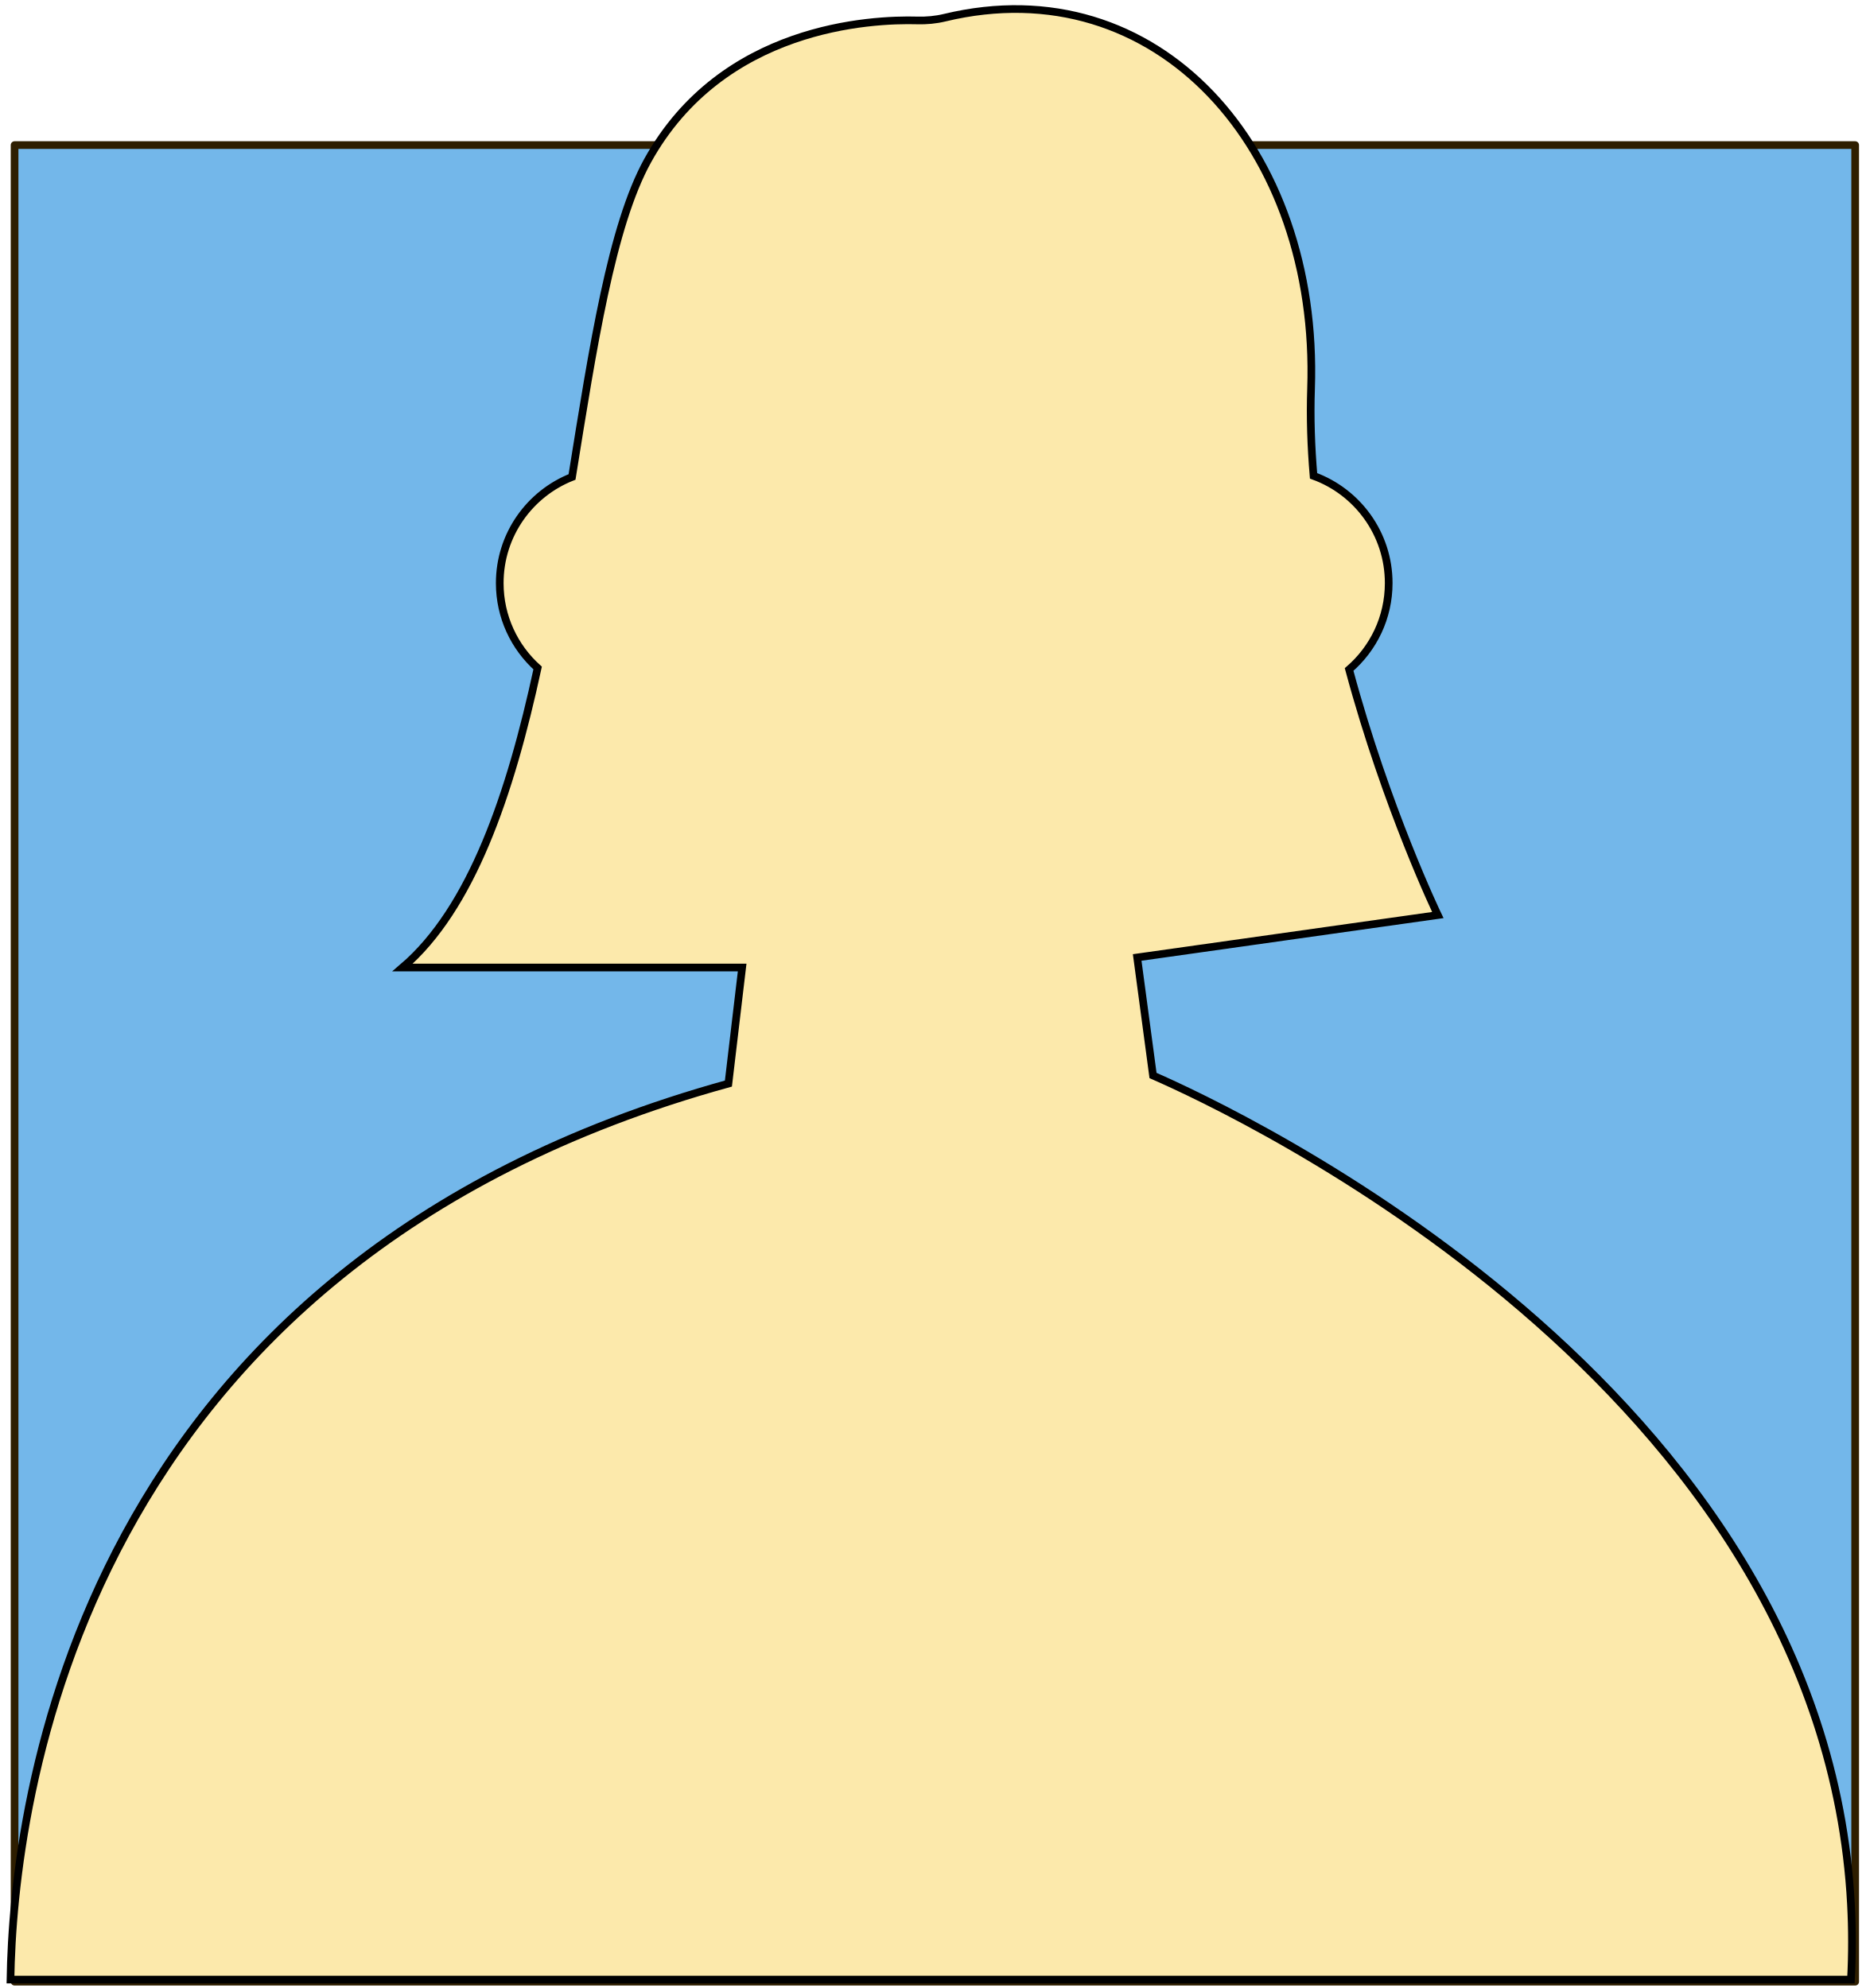
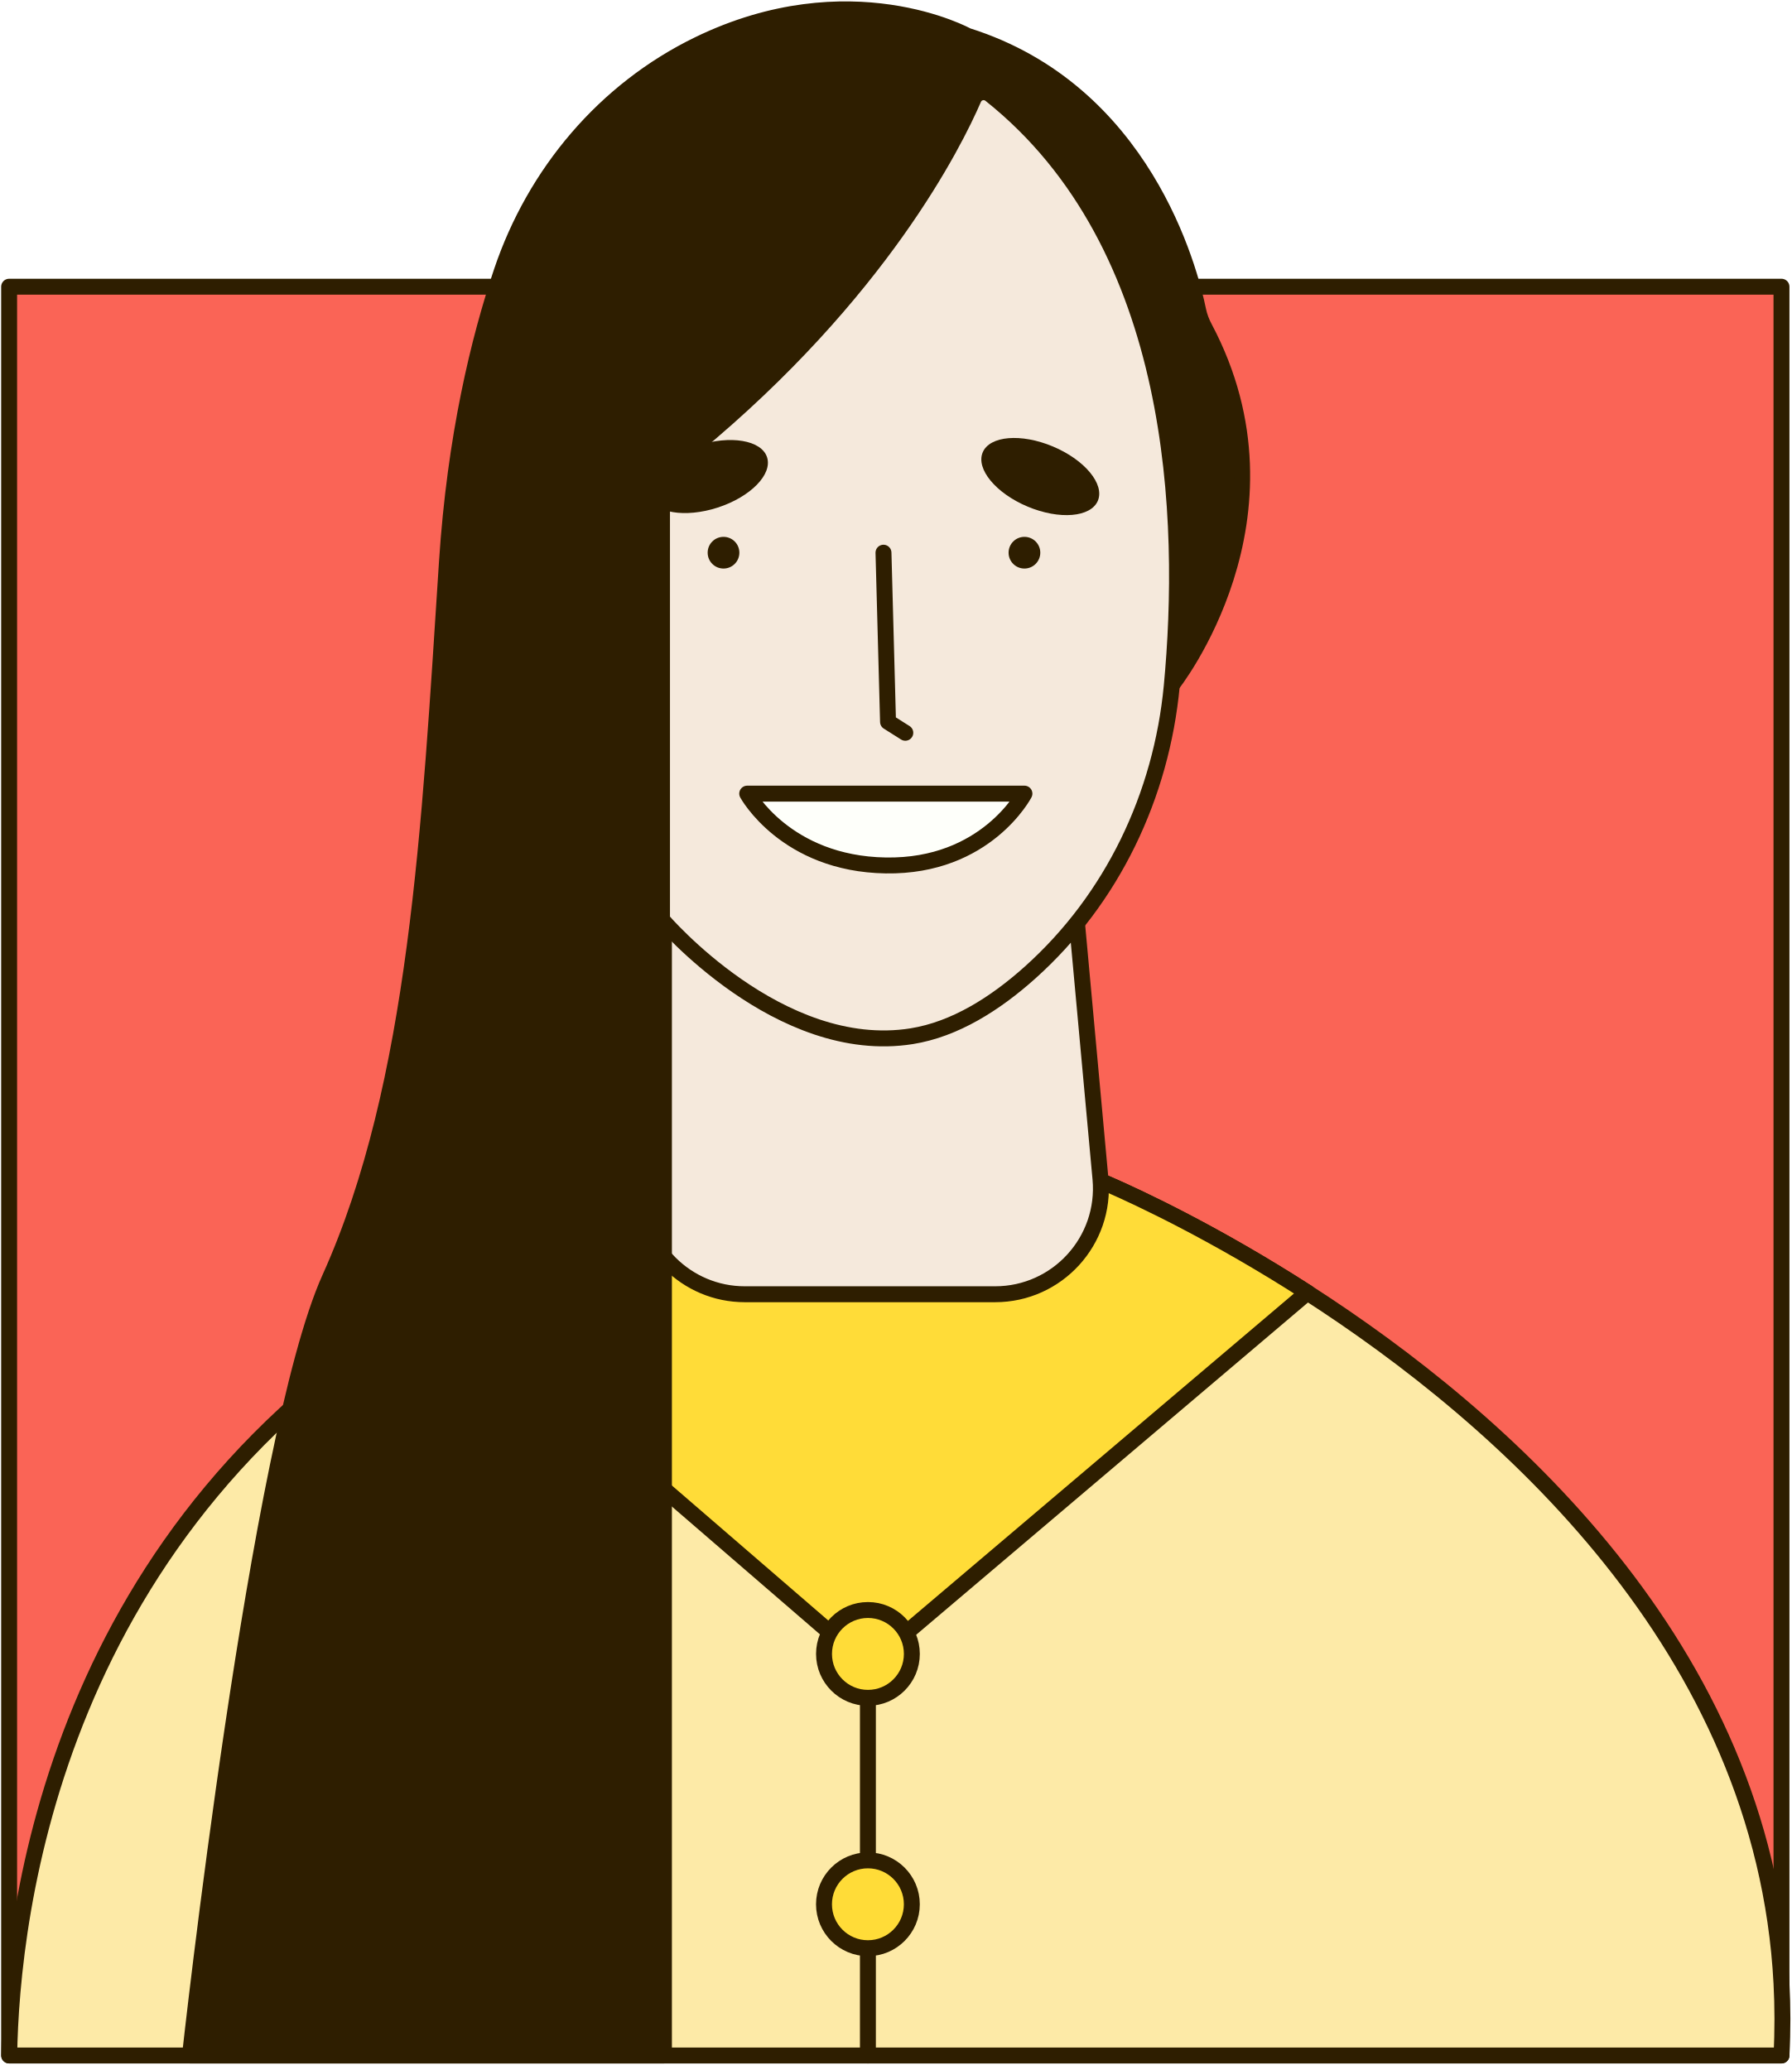
- <svg xmlns="http://www.w3.org/2000/svg" width="243" height="259" viewBox="0 0 243 259" fill="none">
-   <path d="M241.635 18.902H1.899V258.176H241.635V18.902Z" fill="#73B7EA" />
-   <path d="M241.635 18.902H1.899V258.176H241.635V18.902Z" stroke="#2E1E00" stroke-miterlimit="10" stroke-linecap="round" stroke-linejoin="round" />
-   <path d="M241.088 248.109C237.533 180.54 160.813 144.76 150.18 140.118L148.118 124.741L187.276 119.214C187.276 119.214 180.597 105.35 175.721 87.222C178.877 84.496 180.878 80.469 180.878 75.968C180.878 69.543 176.799 64.069 171.089 61.994C170.765 58.194 170.636 54.39 170.764 50.648C171.842 19.288 150.683 -4.353 123.045 2.305C121.882 2.586 120.684 2.696 119.487 2.662C113.491 2.493 94.055 3.376 84.355 20.929C79.666 29.415 77.241 45.148 74.508 62.139C68.995 64.312 65.091 69.683 65.091 75.969C65.091 80.364 66.998 84.31 70.026 87.03C66.463 103.5 61.408 118.389 52.433 126.051H96.665L94.874 141.17C9.808 164.653 1.723 235.273 1.364 257.902H241.088C241.264 254.563 241.258 251.304 241.088 248.109Z" fill="#FCE9AB" stroke="black" stroke-miterlimit="10" />
+ <svg xmlns="http://www.w3.org/2000/svg" width="225" height="260" viewBox="0 0 225 260" fill="none">
+   <path d="M223.735 36.013H1.146V258.173H223.735V36.013Z" fill="#FA6456" />
+   <path d="M223.735 36.013H1.146V258.173H223.735V36.013Z" stroke="#2E1E00" stroke-width="2" stroke-miterlimit="10" stroke-linecap="round" stroke-linejoin="round" />
+   <path d="M223.734 258.176H1.156C1.434 240.488 6.803 191.216 55.623 163.074C57.869 161.773 60.211 160.519 62.645 159.321C70.145 155.623 78.552 152.396 87.977 149.793C89.836 149.273 91.731 148.788 93.668 148.328H138.183C138.183 148.328 145.568 151.331 155.998 157.354C158.564 158.837 161.319 160.501 164.194 162.354C188.541 178.026 221.512 206.875 223.734 249.085C223.891 252.044 223.898 255.071 223.734 258.176Z" fill="#FDEAA7" />
+   <path d="M223.734 258.176H1.156C1.434 240.488 6.803 191.216 55.623 163.074C57.869 161.773 60.211 160.519 62.645 159.321C70.145 155.623 78.552 152.396 87.977 149.793C89.836 149.273 91.731 148.788 93.668 148.328H138.183C138.183 148.328 145.568 151.331 155.998 157.354C158.564 158.837 161.319 160.501 164.194 162.354C188.541 178.026 221.512 206.875 223.734 249.085C223.891 252.044 223.898 255.071 223.734 258.176Z" stroke="#2E1E00" stroke-width="2" stroke-miterlimit="10" stroke-linecap="round" stroke-linejoin="round" />
+   <path d="M164.194 162.353L109.001 209.163L55.623 163.074C57.869 161.772 60.211 160.519 62.645 159.321C70.145 155.622 78.553 152.396 87.978 149.793C89.836 149.273 91.731 148.788 93.668 148.328H138.183C138.183 148.328 145.568 151.33 155.998 157.353C158.565 158.836 161.319 160.501 164.194 162.353Z" fill="#FFDC38" />
+   <path d="M164.194 162.353L109.001 209.163L55.623 163.074C57.869 161.772 60.211 160.519 62.645 159.321C70.145 155.622 78.553 152.396 87.978 149.793C89.836 149.273 91.731 148.788 93.668 148.328H138.183C138.183 148.328 145.568 151.33 155.998 157.353C158.565 158.836 161.319 160.501 164.194 162.353Z" stroke="#2E1E00" stroke-width="2" stroke-miterlimit="10" stroke-linecap="round" stroke-linejoin="round" />
+   <path d="M134.813 111.073L138.205 148.057C138.92 155.843 132.791 162.562 124.971 162.562H93.544C86.204 162.562 80.254 156.612 80.254 149.271V111.206L134.813 111.073Z" fill="#F5E9DC" />
+   <path d="M134.813 111.073L138.205 148.057C138.92 155.843 132.791 162.562 124.971 162.562H93.544C86.204 162.562 80.254 156.612 80.254 149.271V111.206L134.813 111.073Z" stroke="#2E1E00" stroke-width="2" stroke-miterlimit="10" stroke-linecap="round" stroke-linejoin="round" />
+   <path d="M121.49 4.499C121.49 4.499 106.713 -3.664 87.694 5.598C75.947 11.318 67.177 21.718 63.006 34.101C60.151 42.577 57.162 54.797 56.131 70.597C53.96 103.864 52.404 136.181 41.419 160.541C32.39 180.563 23.858 258.173 23.858 258.173H83.384V86.048H147.162C147.162 86.048 163.934 65.01 151.276 41.156C150.912 40.471 150.634 39.746 150.478 38.985C149.413 33.801 143.604 11.464 121.49 4.499Z" fill="#2E1E00" />
+   <path d="M121.49 4.499C121.49 4.499 106.713 -3.664 87.694 5.598C75.947 11.318 67.177 21.718 63.006 34.101C60.151 42.577 57.162 54.797 56.131 70.597C53.96 103.864 52.404 136.181 41.419 160.541C32.39 180.563 23.858 258.173 23.858 258.173H83.384V86.048H147.162C147.162 86.048 163.934 65.01 151.276 41.156C150.912 40.471 150.634 39.746 150.478 38.985C149.413 33.801 143.604 11.464 121.49 4.499Z" stroke="#2E1E00" stroke-width="2" stroke-miterlimit="10" stroke-linecap="round" stroke-linejoin="round" />
+   <path d="M122.277 12.4C119.879 17.949 110.513 36.825 87.049 56.191C84.575 58.232 83.141 61.274 83.141 64.481V115.51C83.141 115.51 97.855 132.805 114.496 130.152C119.905 129.29 124.981 126.084 129.372 122.149C139.689 112.901 145.864 99.928 147.163 86.133C149.097 65.562 148.206 30.834 124.386 11.881C123.68 11.32 122.634 11.573 122.277 12.4Z" fill="#F5E9DC" />
+   <path d="M122.277 12.4C119.879 17.949 110.513 36.825 87.049 56.191C84.575 58.232 83.141 61.274 83.141 64.481V115.51C83.141 115.51 97.855 132.805 114.496 130.152C119.905 129.29 124.981 126.084 129.372 122.149C139.689 112.901 145.864 99.928 147.163 86.133C149.097 65.562 148.206 30.834 124.386 11.881C123.68 11.32 122.634 11.573 122.277 12.4Z" stroke="#2E1E00" stroke-width="2" stroke-miterlimit="10" stroke-linecap="round" stroke-linejoin="round" />
+   <path d="M110.956 69.421L111.527 90.67L113.697 92.04" stroke="#2E1E00" stroke-width="2" stroke-miterlimit="10" stroke-linecap="round" stroke-linejoin="round" />
+   <path d="M129.063 63.633C133.057 65.309 137.004 64.978 137.88 62.892C138.755 60.807 136.228 57.757 132.235 56.08C128.24 54.403 124.293 54.734 123.417 56.82C122.542 58.906 125.069 61.956 129.063 63.633Z" fill="#2E1E00" />
+   <path d="M90.141 63.751C86.021 65.09 82.115 64.43 81.416 62.279C80.717 60.128 83.49 57.298 87.61 55.961C91.729 54.622 95.635 55.282 96.334 57.433C97.033 59.585 94.26 62.413 90.141 63.751Z" fill="#2E1E00" />
+   <path d="M92.856 69.421C92.856 70.52 91.965 71.412 90.865 71.412C89.766 71.412 88.874 70.52 88.874 69.421C88.874 68.321 89.766 67.43 90.865 67.43C91.965 67.43 92.856 68.321 92.856 69.421Z" fill="#2E1E00" />
+   <path d="M130.649 69.421C130.649 70.52 129.757 71.412 128.658 71.412C127.559 71.412 126.667 70.52 126.667 69.421C126.667 68.321 127.559 67.43 128.658 67.43C129.757 67.43 130.649 68.321 130.649 69.421Z" fill="#2E1E00" />
+   <path d="M93.841 99.683H128.658C128.658 99.683 123.861 108.904 111.249 108.704C98.638 108.504 93.841 99.683 93.841 99.683Z" fill="#FEFFFA" />
+   <path d="M93.841 99.683H128.658C128.658 99.683 123.861 108.904 111.249 108.704C98.638 108.504 93.841 99.683 93.841 99.683Z" stroke="#2E1E00" stroke-width="2" stroke-miterlimit="10" stroke-linecap="round" stroke-linejoin="round" />
+   <path d="M109 209.163V258.176" stroke="#2E1E00" stroke-width="2" stroke-miterlimit="10" stroke-linecap="round" stroke-linejoin="round" />
+   <path d="M114.52 207.739C114.52 210.785 112.05 213.255 109.004 213.255C105.958 213.255 103.488 210.785 103.488 207.739C103.488 204.693 105.958 202.223 109.004 202.223C112.049 202.223 114.52 204.693 114.52 207.739Z" fill="#FFDC38" />
+   <path d="M109.004 213.255C112.05 213.255 114.519 210.785 114.519 207.739C114.519 204.693 112.05 202.223 109.004 202.223C105.957 202.223 103.488 204.693 103.488 207.739C103.488 210.785 105.957 213.255 109.004 213.255Z" stroke="#2E1E00" stroke-width="2" stroke-miterlimit="10" stroke-linecap="round" stroke-linejoin="round" />
+   <path d="M114.517 239.185C114.517 242.231 112.047 244.701 109.001 244.701C105.955 244.701 103.485 242.231 103.485 239.185C103.485 236.14 105.955 233.67 109.001 233.67C112.047 233.669 114.517 236.14 114.517 239.185Z" fill="#FFDC38" />
+   <path d="M109.001 244.701C112.047 244.701 114.517 242.231 114.517 239.185C114.517 236.139 112.047 233.669 109.001 233.669C105.955 233.669 103.485 236.139 103.485 239.185C103.485 242.231 105.955 244.701 109.001 244.701Z" stroke="#2E1E00" stroke-width="2" stroke-miterlimit="10" stroke-linecap="round" stroke-linejoin="round" />
</svg>
